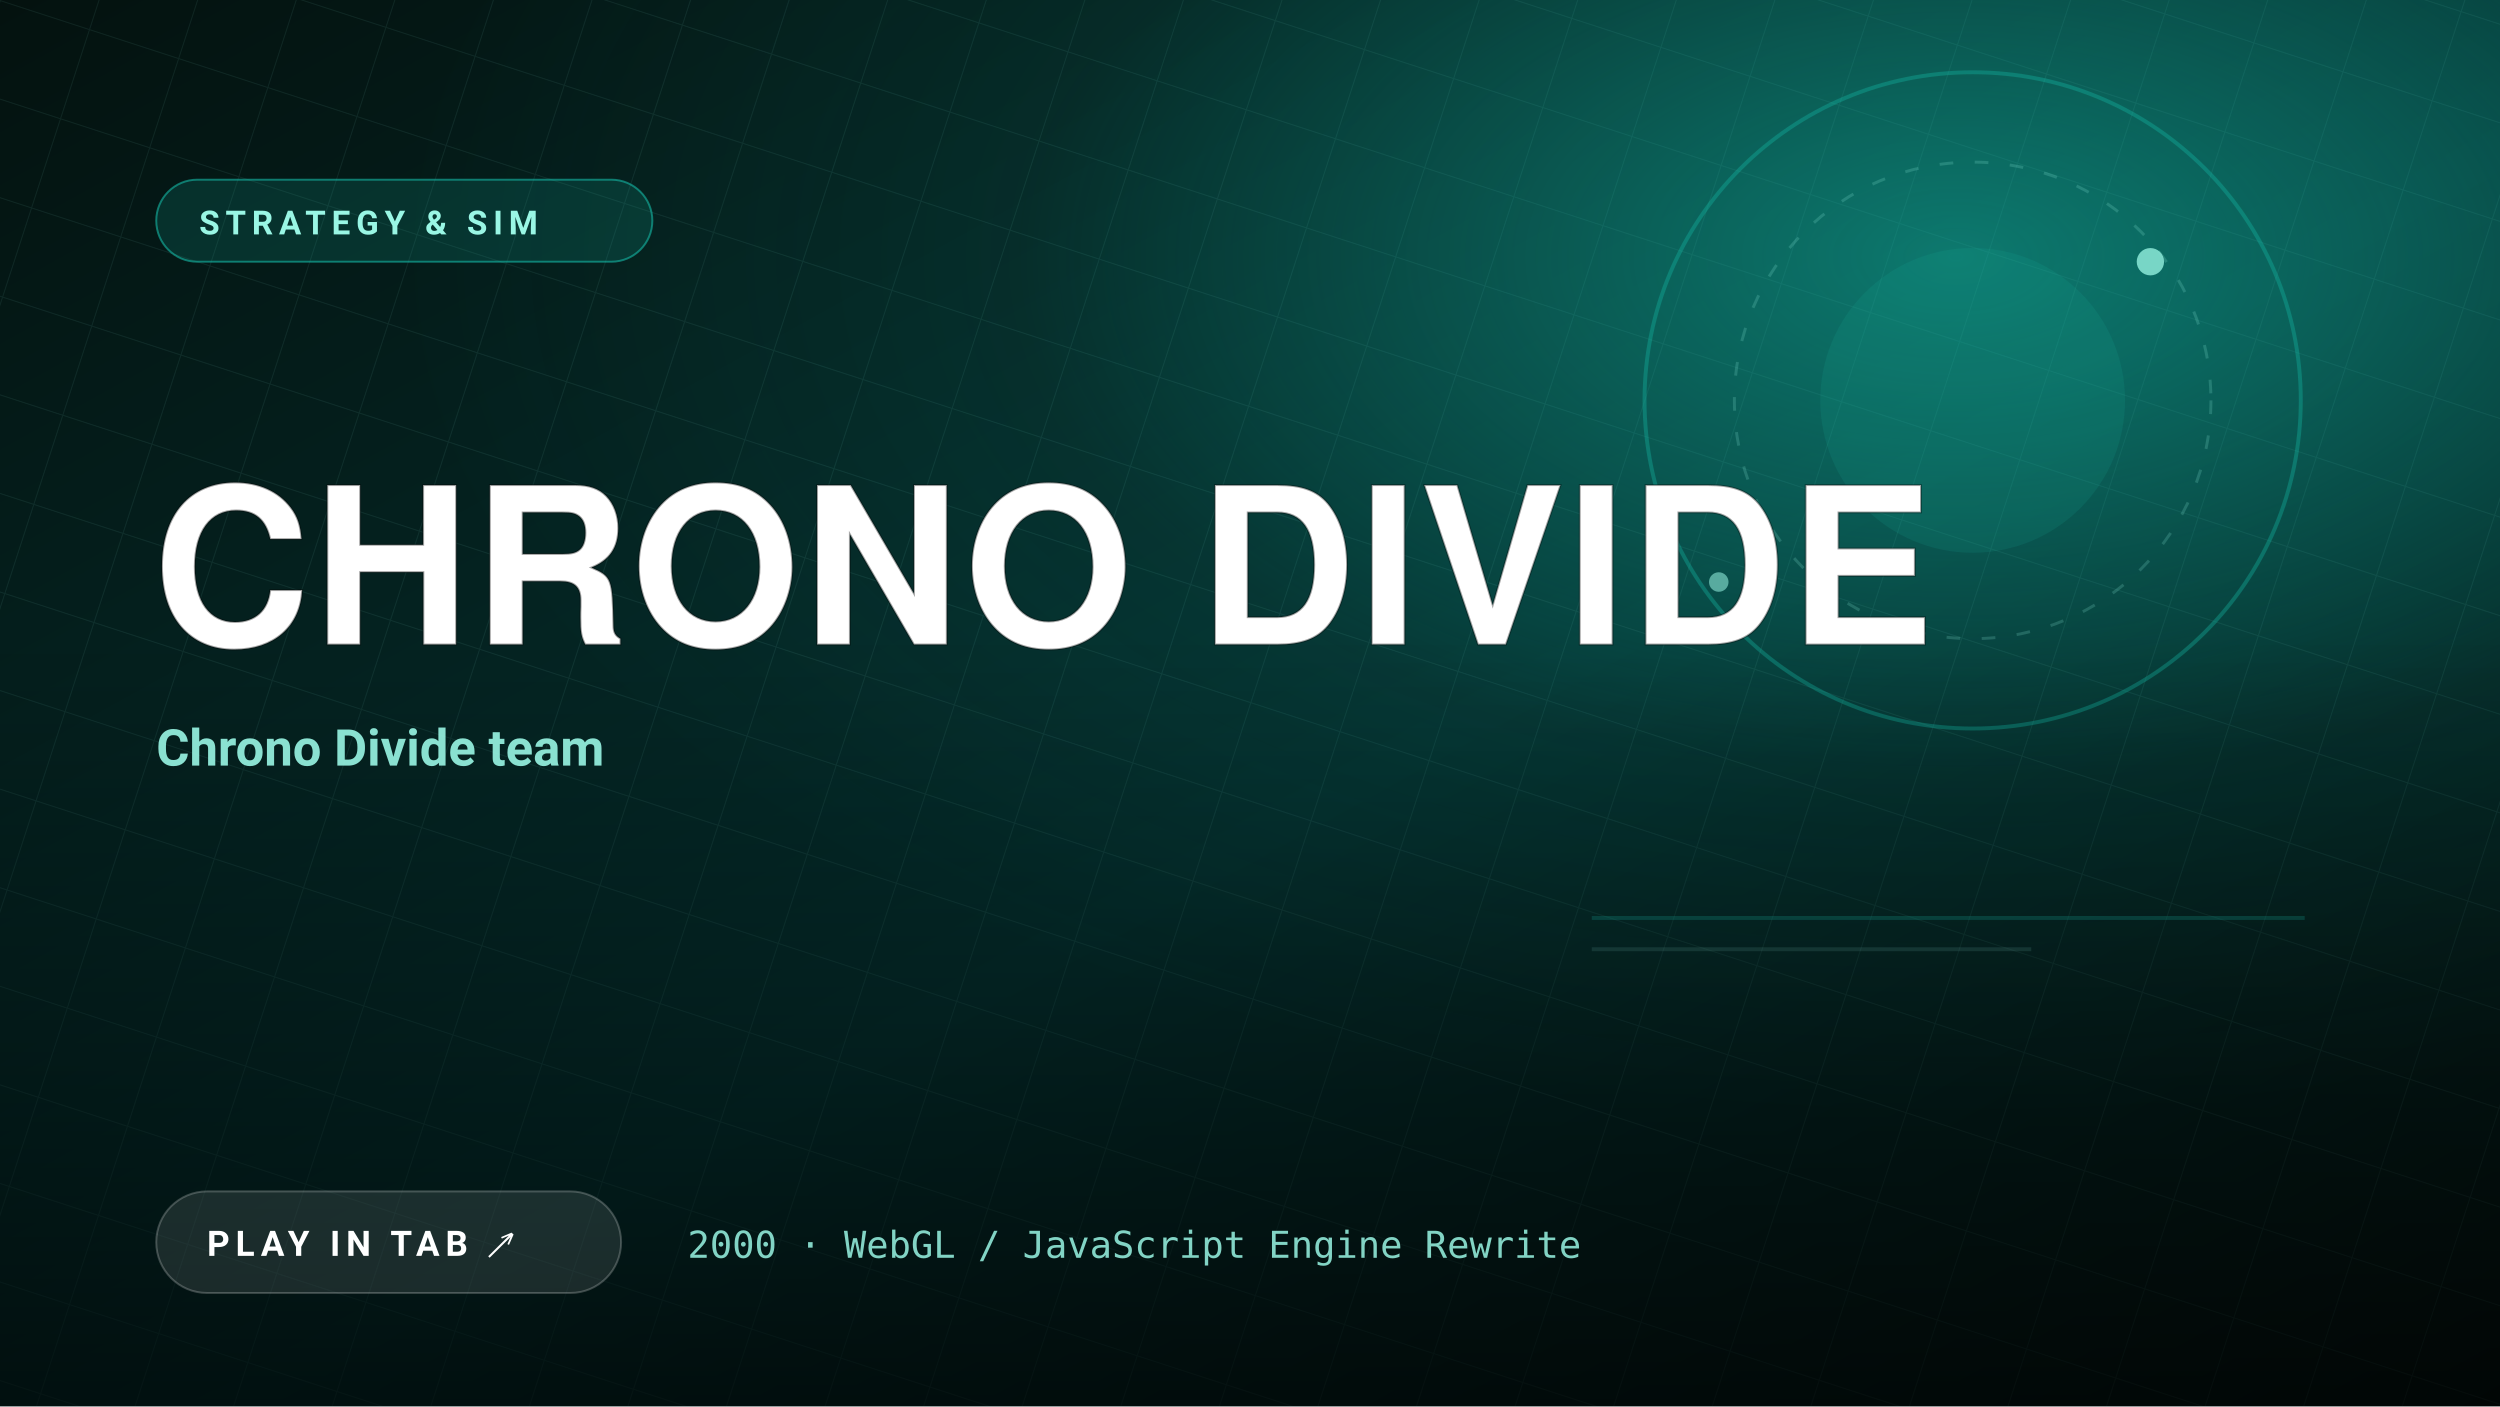
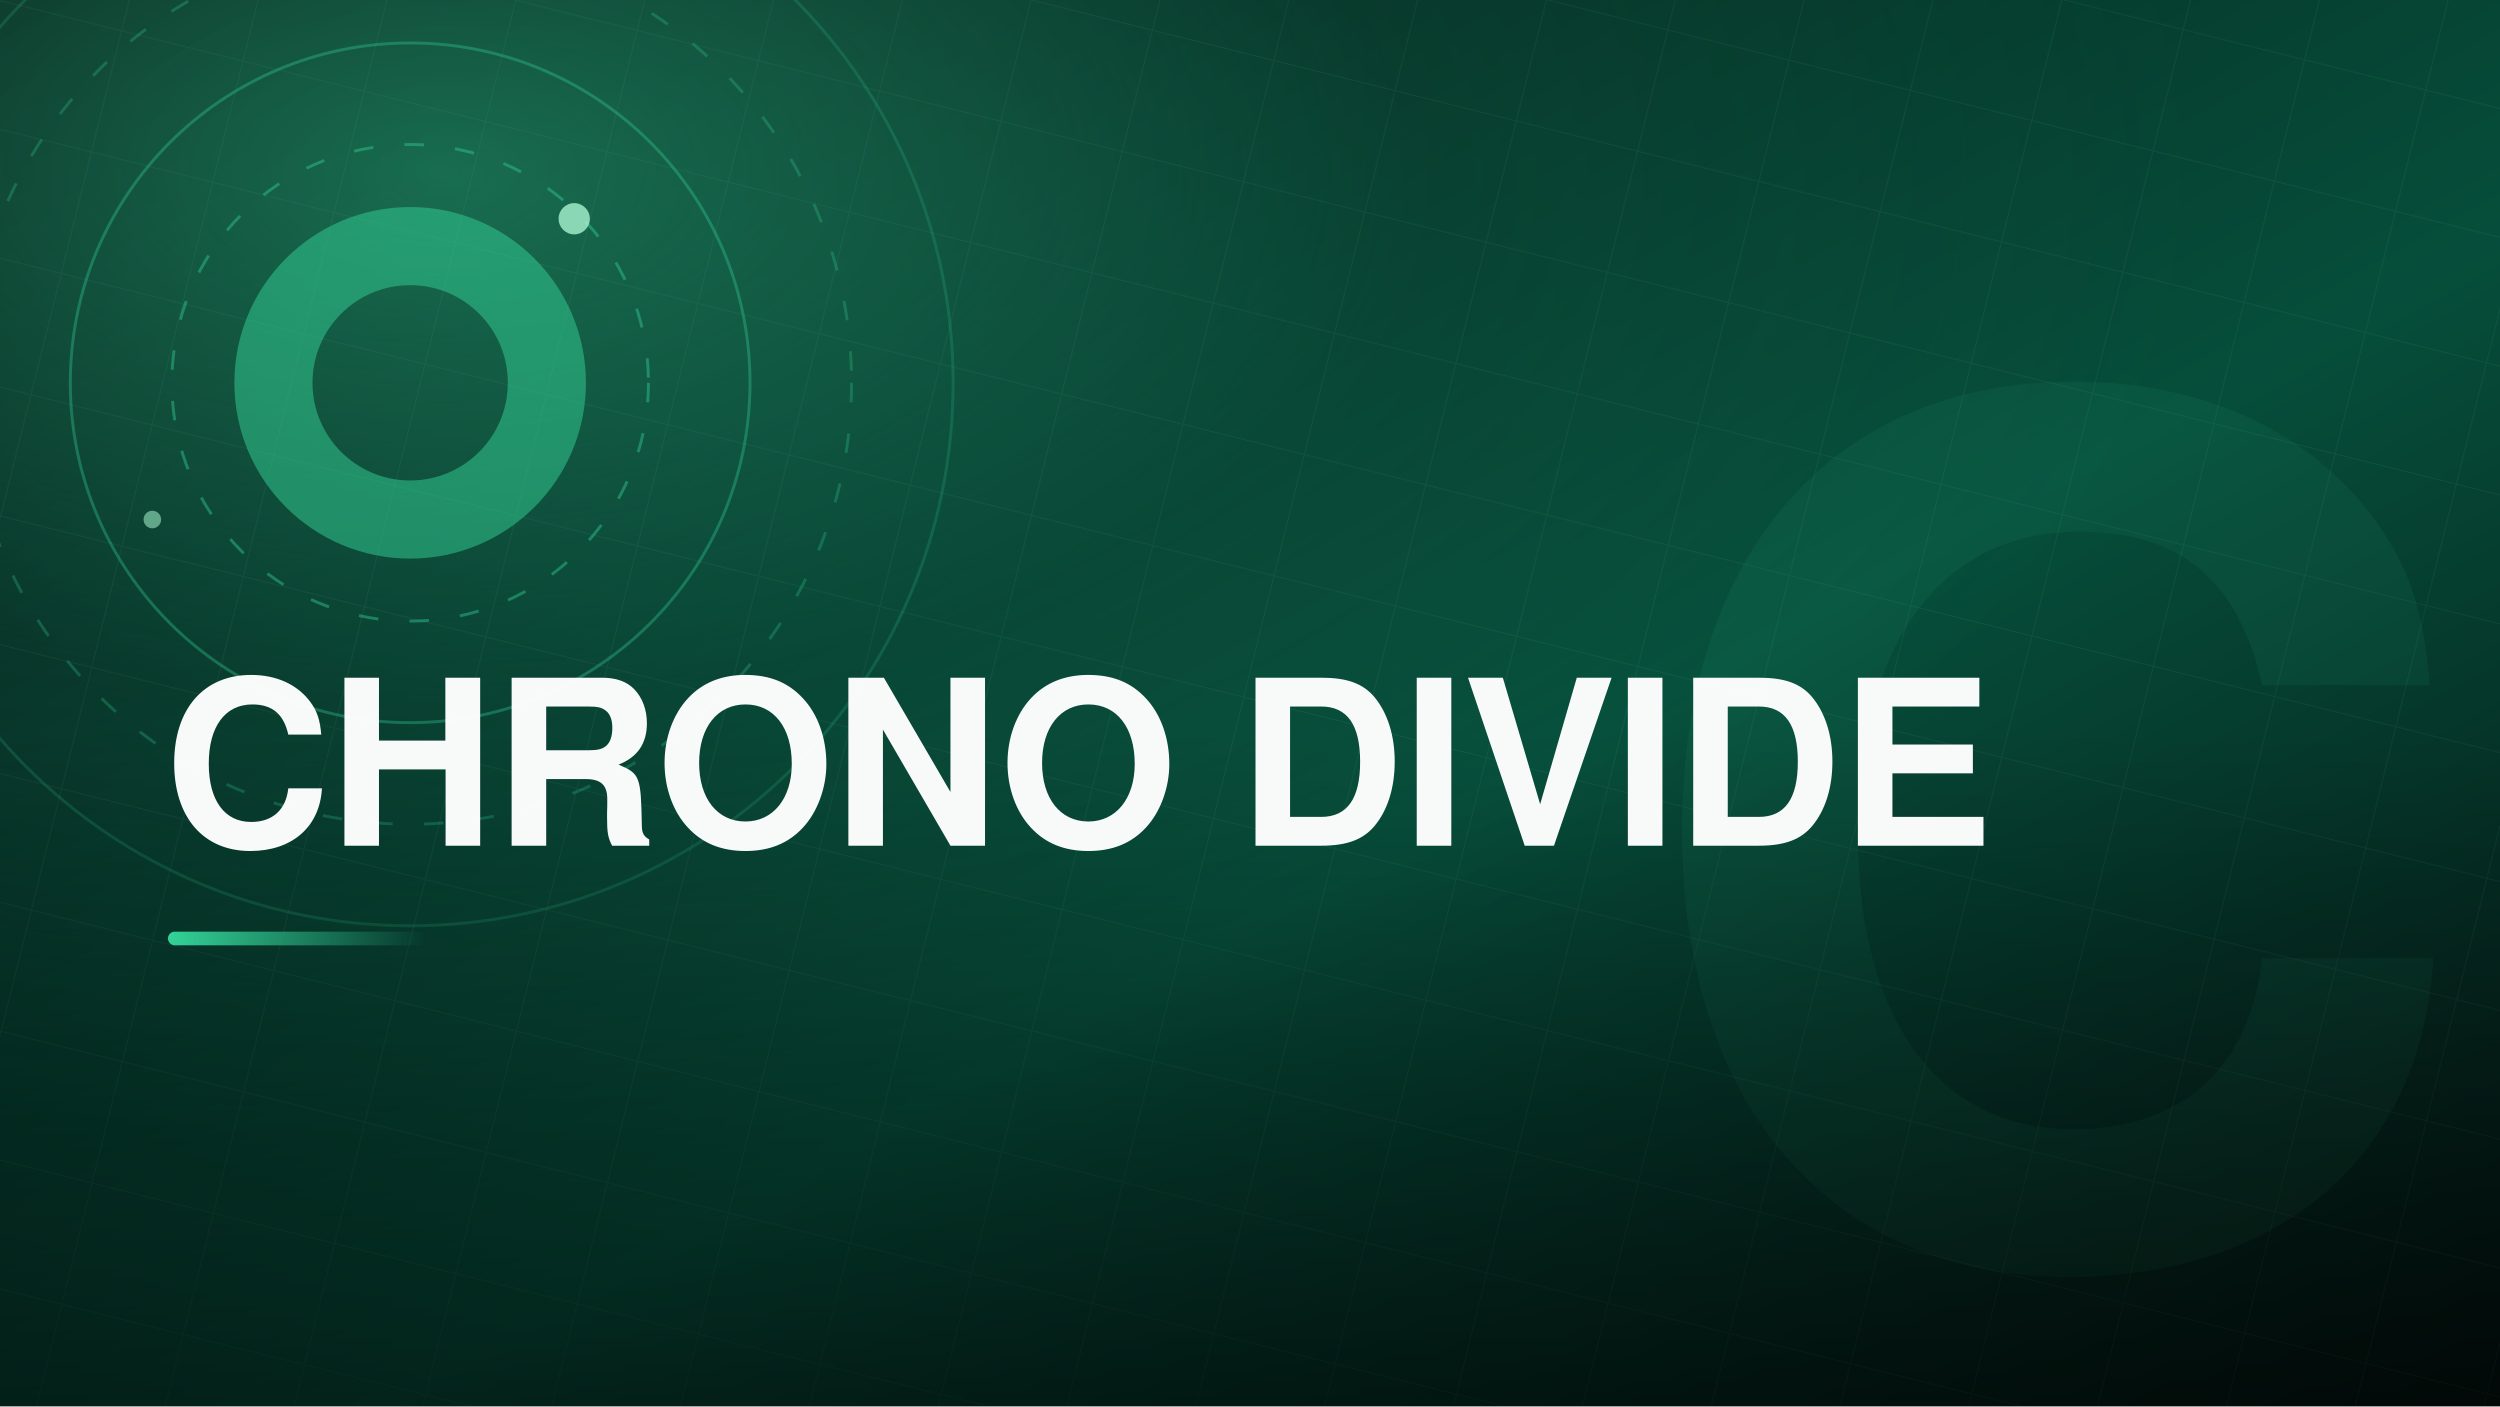
<svg xmlns="http://www.w3.org/2000/svg" viewBox="0 0 1280 720" width="1280" height="720" role="img" aria-label="Chrono Divide cover art">
  <defs>
    <linearGradient id="bg" x1="0" y1="0" x2="1" y2="1">
-       <stop offset="0%" stop-color="#04120f" />
-       <stop offset="55%" stop-color="#042f2e" />
-       <stop offset="100%" stop-color="#04120f" />
+       <stop offset="0%" stop-color="#041310" />
+       <stop offset="58%" stop-color="#064e3b" />
+       <stop offset="100%" stop-color="#041310" />
    </linearGradient>
-     <radialGradient id="glow" cx="78%" cy="18%" r="62%">
-       <stop offset="0%" stop-color="#14b8a6" stop-opacity="0.55" />
-       <stop offset="60%" stop-color="#14b8a6" stop-opacity="0.08" />
-       <stop offset="100%" stop-color="#14b8a6" stop-opacity="0" />
+     <radialGradient id="glow" cx="18%" cy="12%" r="70%">
+       <stop offset="0%" stop-color="#34d399" stop-opacity="0.42" />
+       <stop offset="55%" stop-color="#34d399" stop-opacity="0.07" />
+       <stop offset="100%" stop-color="#34d399" stop-opacity="0" />
    </radialGradient>
-     <linearGradient id="fade" x1="0" y1="0" x2="0" y2="1">
-       <stop offset="45%" stop-color="#000" stop-opacity="0" />
-       <stop offset="100%" stop-color="#000" stop-opacity="0.65" />
+     <linearGradient id="rule" x1="0" y1="0" x2="1" y2="0">
+       <stop offset="0%" stop-color="#34d399" stop-opacity="1" />
+       <stop offset="100%" stop-color="#34d399" stop-opacity="0" />
    </linearGradient>
-     <pattern id="grid" width="48" height="48" patternUnits="userSpaceOnUse" patternTransform="rotate(18)">
-       <path d="M0 0H48M0 0V48" stroke="#99f6e4" stroke-opacity="0.07" stroke-width="1" />
+     <linearGradient id="shade" x1="0" y1="0" x2="0" y2="1">
+       <stop offset="52%" stop-color="#000" stop-opacity="0" />
+       <stop offset="100%" stop-color="#000" stop-opacity="0.55" />
+     </linearGradient>
+     <pattern id="grid" width="64" height="64" patternUnits="userSpaceOnUse" patternTransform="rotate(14)">
+       <path d="M0 0H64M0 0V64" stroke="#a7f3d0" stroke-opacity="0.055" stroke-width="1" />
    </pattern>
  </defs>
  <rect width="1280" height="720" fill="url(#bg)" />
  <rect width="1280" height="720" fill="url(#grid)" />
  <rect width="1280" height="720" fill="url(#glow)" />
-   <g opacity="0.85">
-     <circle cx="1010" cy="205" r="168" fill="none" stroke="#14b8a6" stroke-opacity="0.42" stroke-width="2" />
-     <circle cx="1010" cy="205" r="122" fill="none" stroke="#99f6e4" stroke-opacity="0.22" stroke-width="1.5" stroke-dasharray="7 11" />
-     <circle cx="1010" cy="205" r="78" fill="#14b8a6" fill-opacity="0.15" />
-     <circle cx="1101" cy="134" r="7" fill="#99f6e4" fill-opacity="0.9" />
-     <circle cx="880" cy="298" r="5" fill="#99f6e4" fill-opacity="0.65" />
-     <path d="M815 470 L1180 470" stroke="#14b8a6" stroke-opacity="0.35" stroke-width="2" />
-     <path d="M815 486 L1040 486" stroke="#99f6e4" stroke-opacity="0.18" stroke-width="2" />
+   <g>
+     <circle cx="210" cy="196" r="70" fill="none" stroke="#34d399" stroke-opacity="0.50" stroke-width="40" />
+     <circle cx="210" cy="196" r="122" fill="none" stroke="#34d399" stroke-opacity="0.42" stroke-width="1.5" stroke-dasharray="10 16" />
+     <circle cx="210" cy="196" r="174" fill="none" stroke="#34d399" stroke-opacity="0.34" stroke-width="1.5" />
+     <circle cx="210" cy="196" r="226" fill="none" stroke="#34d399" stroke-opacity="0.26" stroke-width="1.5" stroke-dasharray="10 16" />
+     <circle cx="210" cy="196" r="278" fill="none" stroke="#34d399" stroke-opacity="0.18" stroke-width="1.5" />
+     <circle cx="294" cy="112" r="8" fill="#a7f3d0" fill-opacity="0.8" />
+     <circle cx="78" cy="266" r="4.5" fill="#a7f3d0" fill-opacity="0.55" />
  </g>
-   <rect width="1280" height="720" fill="url(#fade)" />
-   <g transform="translate(80 92)">
-     <rect x="0" y="0" width="254" height="42" rx="21" fill="#14b8a6" fill-opacity="0.16" stroke="#14b8a6" stroke-opacity="0.6" />
-     <text x="22" y="28" fill="#99f6e4" font-family="Segoe UI, Roboto, Helvetica, Arial, sans-serif" font-size="17" font-weight="700" letter-spacing="3">STRATEGY &amp; SIM</text>
+   <text x="1268" y="640" text-anchor="end" font-family="Segoe UI, Helvetica, Arial, sans-serif" font-weight="900" font-size="600" fill="#34d399" fill-opacity="0.07" letter-spacing="-20">C</text>
+   <rect width="1280" height="720" fill="url(#shade)" />
+   <g font-family="Segoe UI, Arial Black, Helvetica, Arial, sans-serif" font-weight="900" font-size="118" letter-spacing="-1">
+     <text x="84" y="433" fill="#ffffff" fill-opacity="0.97">CHRONO DIVIDE</text>
  </g>
-   <g font-family="Segoe UI, Arial Black, Helvetica, Arial, sans-serif" font-weight="900" font-size="112" letter-spacing="1">
-     <text x="78" y="330" fill="#ffffff" stroke="#000" stroke-opacity="0.35" stroke-width="1">CHRONO DIVIDE</text>
-   </g>
-   <text x="80" y="392" fill="#99f6e4" font-family="Segoe UI, Roboto, Helvetica, Arial, sans-serif" font-size="26" font-weight="600" opacity="0.9">Chrono Divide team</text>
-   <g transform="translate(80 610)">
-     <rect x="0" y="0" width="238" height="52" rx="26" fill="#ffffff" fill-opacity="0.1" stroke="#ffffff" stroke-opacity="0.22" />
-     <text x="26" y="33" fill="#ffffff" font-family="Segoe UI, Roboto, Helvetica, Arial, sans-serif" font-size="18" font-weight="700" letter-spacing="3">PLAY IN TAB ↗</text>
-     <text x="272" y="34" fill="#99f6e4" font-family="ui-monospace, SFMono-Regular, Menlo, monospace" font-size="19" opacity="0.85">2000 · WebGL / JavaScript Engine Rewrite</text>
-   </g>
+   <rect x="86" y="477" width="132" height="7" rx="3.5" fill="url(#rule)" />
</svg>
